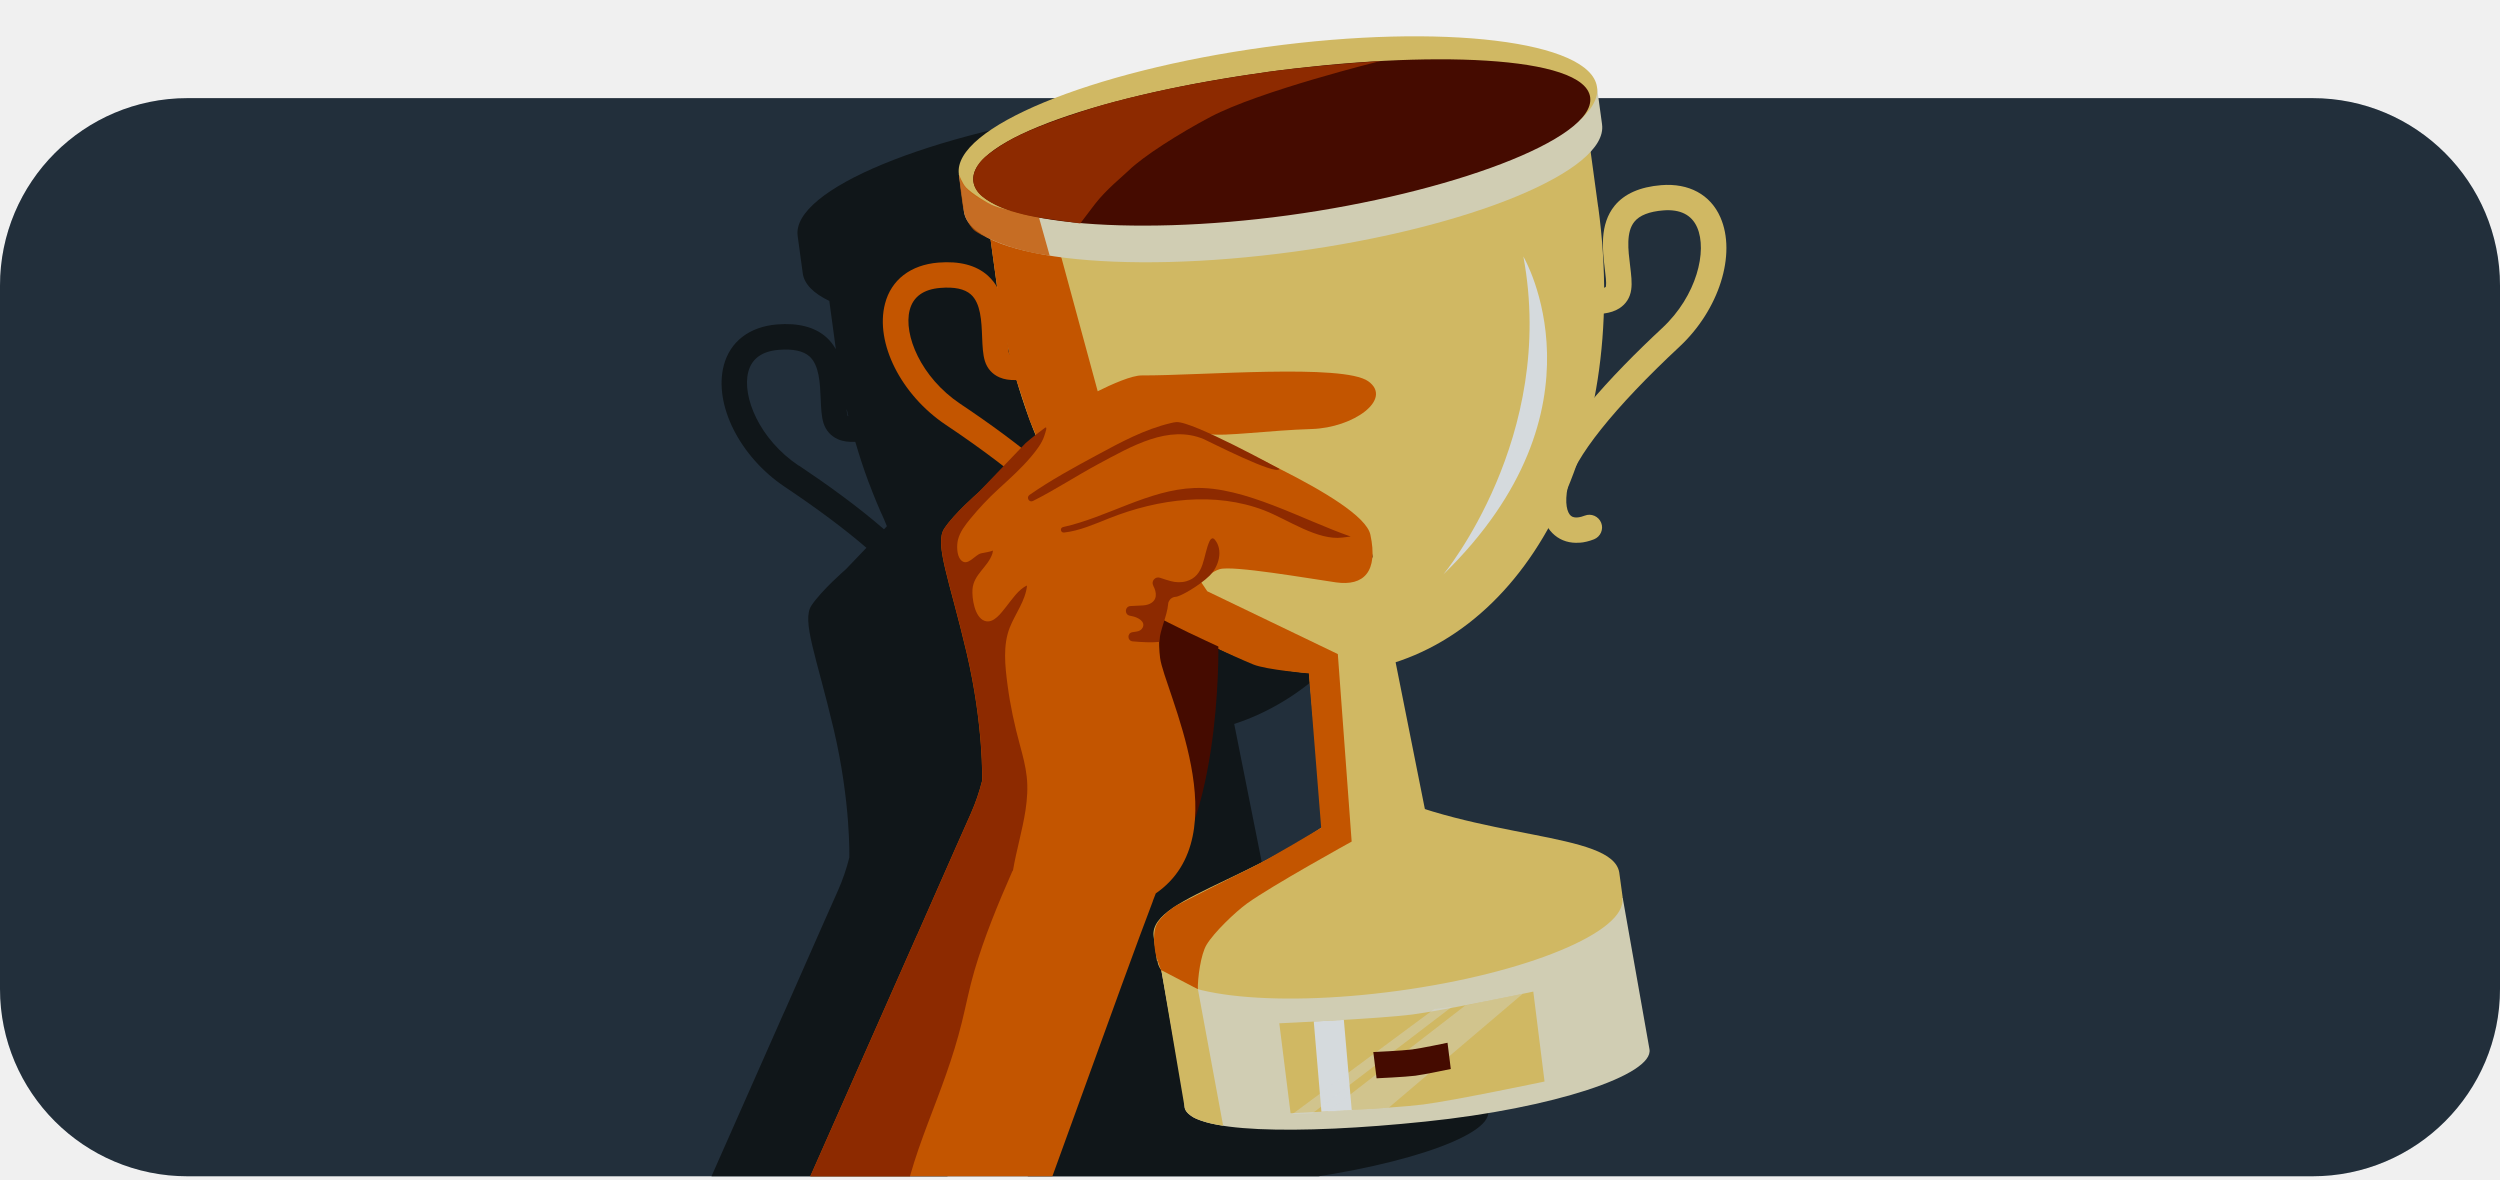
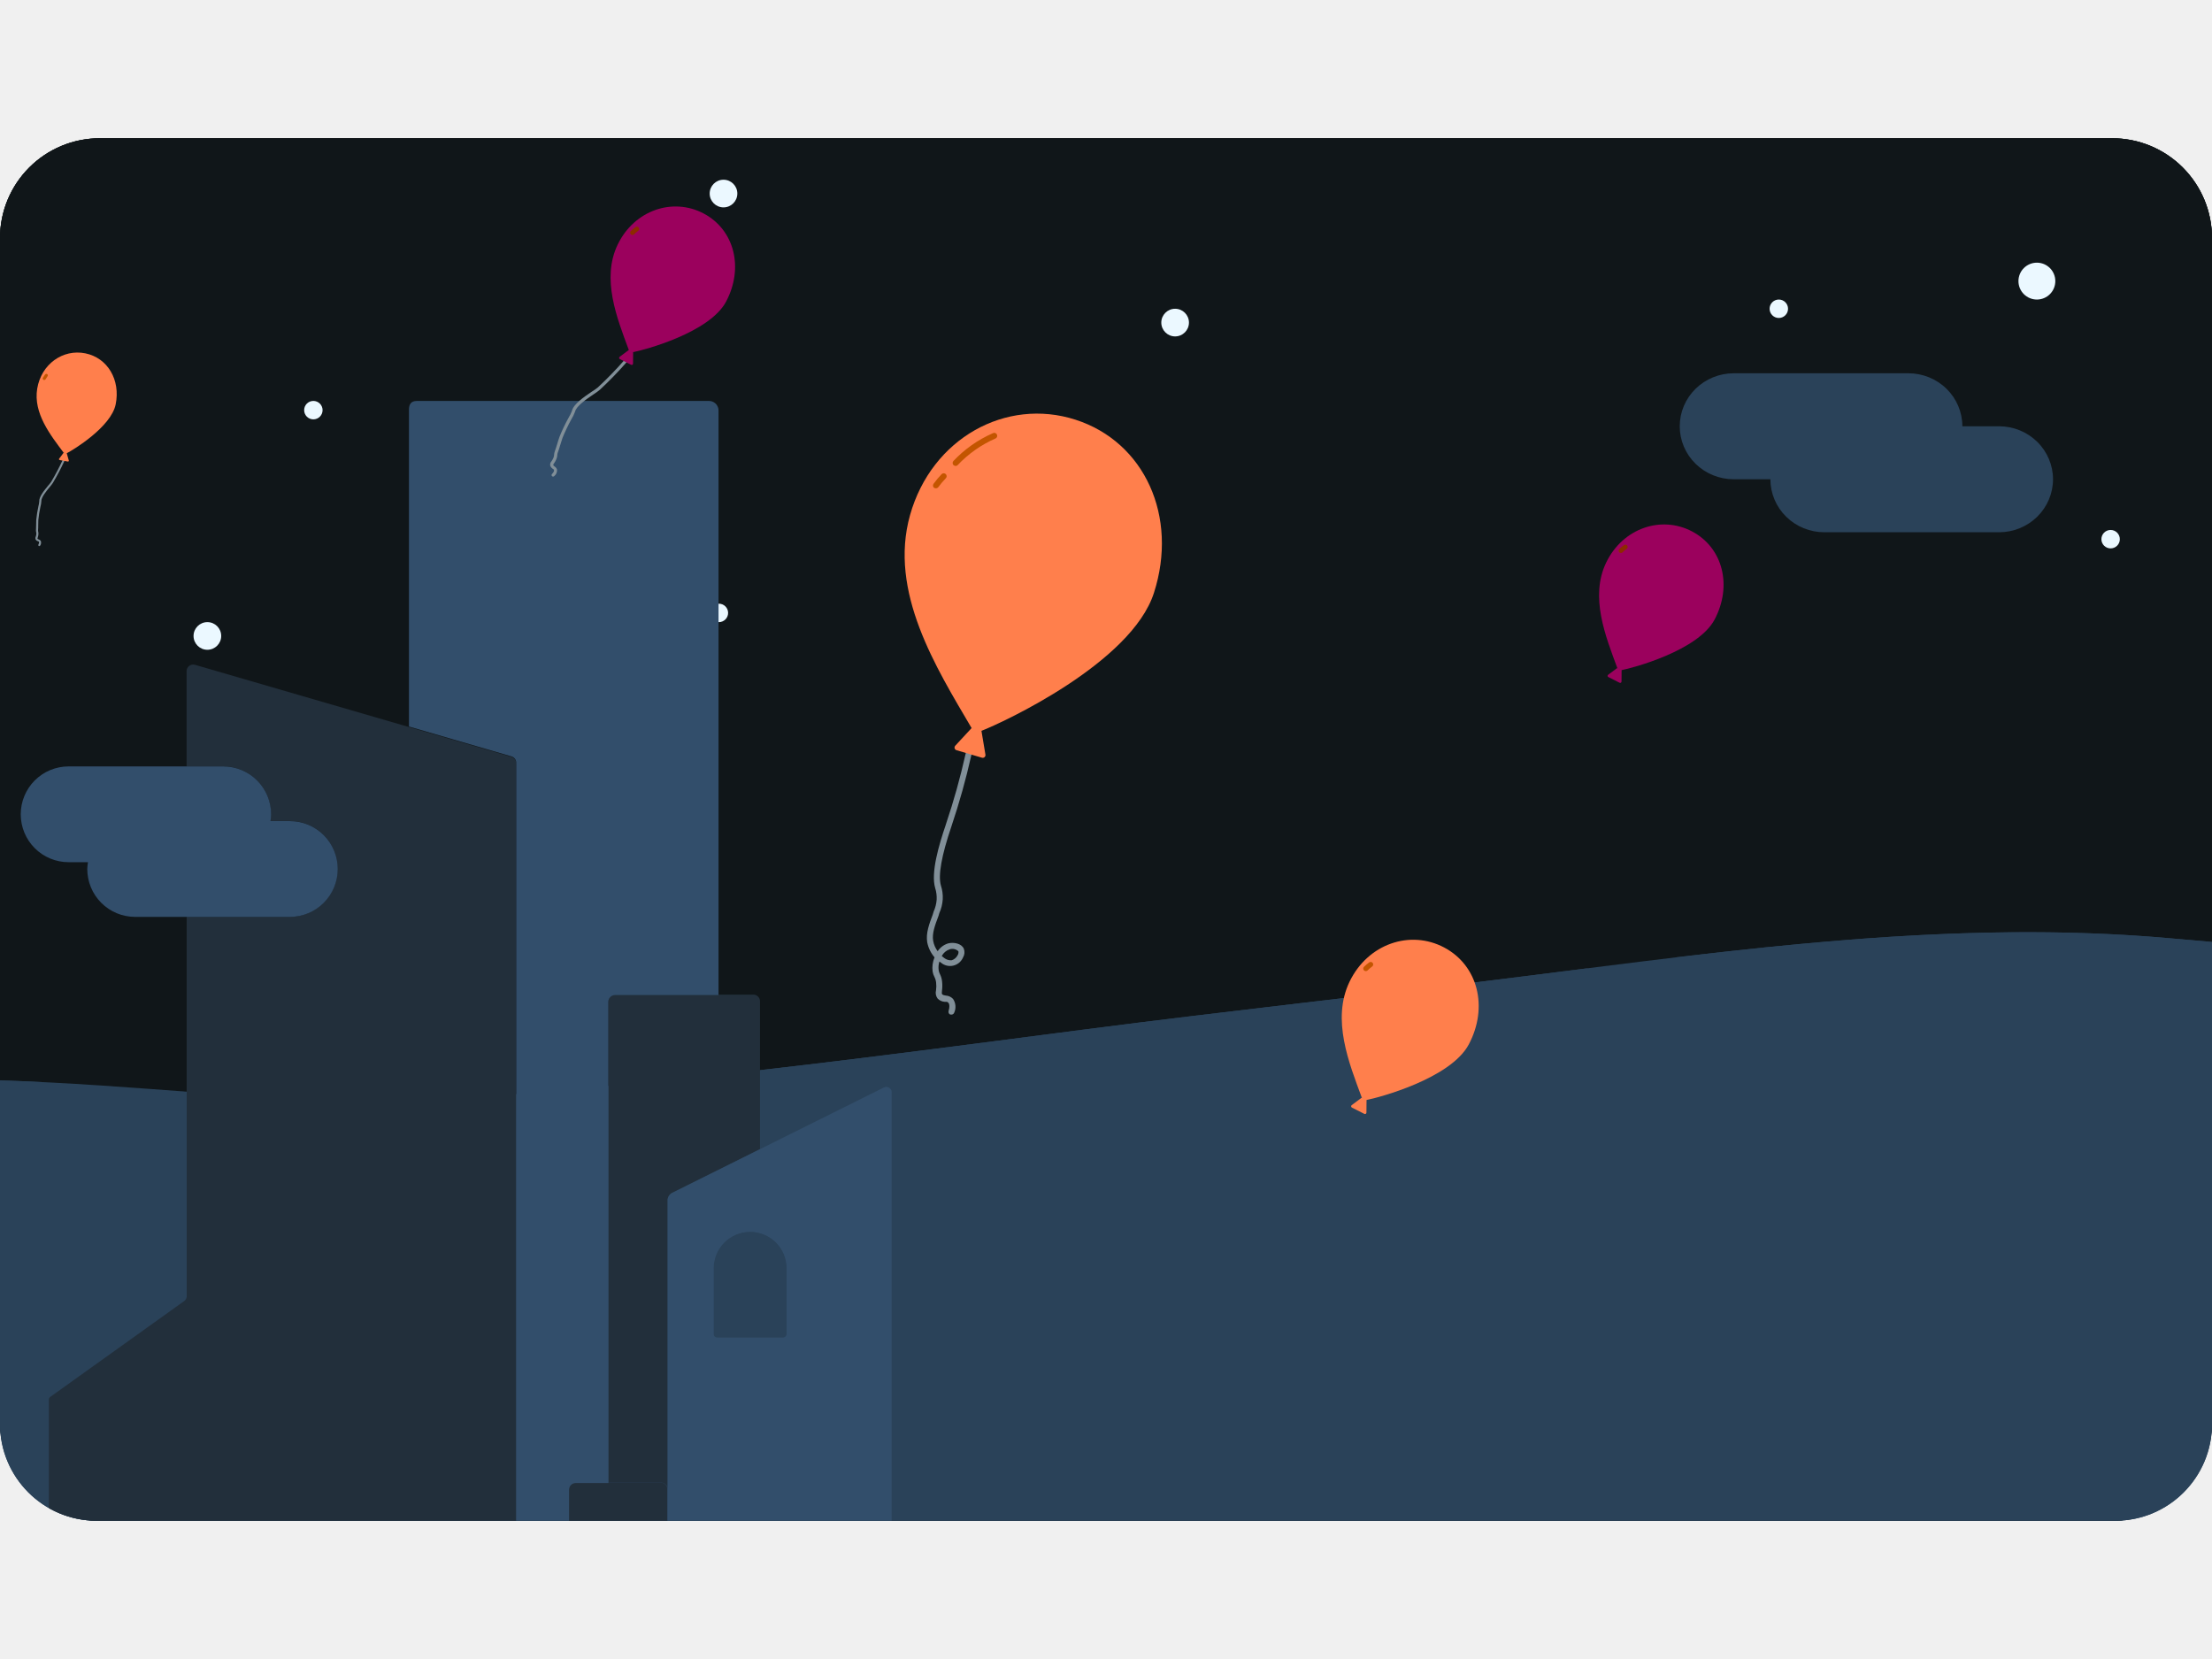
- <svg xmlns="http://www.w3.org/2000/svg" width="320" height="151" viewBox="0 0 320 151" fill="none">
-   <g clip-path="url(#clip0_4038_85556)">
-     <rect y="12.562" width="320" height="138" rx="24" fill="#D5DADD" />
-     <rect y="12.562" width="320" height="138" rx="24" fill="#222F3B" />
-     <path d="M199.56 35.717C198.29 32.827 195.53 31.337 191.99 31.617C189.28 31.837 187.28 32.717 186.03 34.247C184.08 36.637 184.48 39.917 184.77 42.317C184.88 43.187 184.98 44.087 184.92 44.557C184.92 44.597 184.91 44.617 184.91 44.617C184.86 44.667 184.78 44.707 184.67 44.747C184.64 41.387 184.41 37.927 183.92 34.387L182.96 27.337C184.06 26.147 184.58 24.967 184.43 23.837C184.43 23.807 184.43 23.777 184.42 23.747L183.78 19.067C182.97 13.157 164.04 10.847 141.48 13.927C118.93 17.007 101.3 24.287 102.1 30.207L102.74 34.887C102.74 34.887 102.74 34.947 102.75 34.977C102.94 36.367 104.14 37.557 106.15 38.517C106.54 41.347 106.87 43.807 106.99 44.697C106.67 44.147 106.28 43.617 105.77 43.167C104.29 41.857 102.17 41.307 99.46 41.527C95.92 41.817 93.44 43.727 92.64 46.787C91.34 51.787 94.69 58.457 100.44 62.307C104.61 65.097 108.14 67.737 110.9 70.117L108.29 72.847L108.19 72.937C108.19 72.937 105.18 75.547 103.87 77.497C102.57 79.457 104.52 84.017 106.72 93.377C108.92 102.747 108.71 109.777 108.71 109.777C108.35 111.207 107.87 112.607 107.27 113.967L105.28 118.447L100.39 129.527H100.38L79 177.847H96.33H111.29C115.37 167.047 123.18 145.177 127.98 132.127L130.98 149.637C130.98 149.637 131 149.747 131.06 149.897C131.08 149.937 131.1 149.977 131.12 150.017C131.15 150.067 131.17 150.107 131.21 150.167C131.24 150.217 131.29 150.267 131.33 150.317C131.35 150.347 131.37 150.367 131.39 150.397C131.39 150.397 131.41 150.417 131.42 150.427C131.7 150.707 132.11 150.967 132.64 151.187C132.85 151.307 133.22 151.417 133.63 151.527C134.2 151.697 134.86 151.837 135.59 151.957C135.65 151.967 135.69 151.977 135.69 151.977C141.19 152.877 150.91 152.607 161.79 151.477C178.21 149.777 191.06 145.487 190.48 142.217L187.05 122.797H186.99C186.99 122.797 186.99 122.797 186.99 122.787H187.05L186.61 119.577C185.85 115.177 173.78 115.297 161.73 111.477L157.98 92.667C166.07 90.027 172.84 83.937 177.53 75.487C177.76 75.837 178.02 76.157 178.34 76.417C179.22 77.157 180.32 77.477 181.53 77.377C182.12 77.327 182.74 77.177 183.38 76.937C184.22 76.607 184.63 75.667 184.3 74.827C183.97 73.987 183.03 73.577 182.19 73.907C181.73 74.087 180.89 74.327 180.42 73.927C179.96 73.537 179.62 72.407 179.99 70.387C180.37 69.477 180.72 68.547 181.05 67.597C183.06 63.837 187.7 58.457 194.32 52.287C199.38 47.567 201.62 40.447 199.54 35.717H199.56ZM146.9 94.067L147.41 99.787L148.47 113.857C148.47 113.857 142.51 117.447 139.78 118.847C139.75 118.857 139.73 118.877 139.7 118.887C139.66 118.907 139.62 118.927 139.58 118.947C139.45 119.017 139.31 119.077 139.18 119.147C138.38 119.527 136.43 120.467 134.45 121.417C140.36 111.737 139.78 92.967 139.78 92.967C140.6 93.217 142.25 93.477 143.77 93.677C144.81 93.857 145.85 93.997 146.9 94.067ZM108.4 52.467L108.49 52.907L108.56 53.167C108.56 53.167 108.57 53.227 108.58 53.267C108.56 53.267 108.53 53.257 108.52 53.247C108.52 53.247 108.51 53.227 108.49 53.187C108.43 52.977 108.38 52.667 108.35 52.307C108.36 52.367 108.38 52.427 108.39 52.477L108.4 52.467ZM102.24 59.607C97.2 56.237 94.96 50.757 95.78 47.607C96.22 45.897 97.55 44.947 99.71 44.777C101.5 44.637 102.81 44.917 103.6 45.607C104.87 46.737 104.96 49.037 105.05 51.067C105.1 52.247 105.14 53.267 105.4 54.127C105.7 55.097 106.35 55.827 107.27 56.227C107.93 56.517 108.7 56.597 109.47 56.557L109.54 56.757C110.02 58.407 110.55 60.017 111.13 61.577L111.16 61.667L111.24 61.857C111.84 63.457 112.48 65.007 113.17 66.497L113.21 66.597L113.52 67.357L113.15 67.747C109.78 64.817 105.8 61.957 102.25 59.587L102.24 59.607ZM192.12 49.907C189.27 52.567 186.13 55.677 183.43 58.807C184.08 55.387 184.48 51.787 184.61 48.057C185.34 47.967 186.03 47.757 186.61 47.387C187.46 46.837 187.98 46.017 188.12 45.007C188.24 44.117 188.12 43.107 187.98 41.927C187.73 39.907 187.46 37.617 188.53 36.307C189.2 35.487 190.44 35.007 192.23 34.857C194.39 34.687 195.85 35.417 196.56 37.027C197.87 39.997 196.54 45.767 192.1 49.907H192.12Z" fill="#101619" />
-   </g>
-   <path fill-rule="evenodd" clip-rule="evenodd" d="M207.702 114.892L148.092 121.072L151.572 140.482L151.632 141.742C152.222 145.012 166.022 145.272 182.442 143.562C198.862 141.862 211.712 137.572 211.132 134.302" fill="#D0CDB3" />
-   <path d="M178.98 126.823C195.407 124.582 208.248 119.273 207.66 114.967C207.073 110.66 193.279 108.986 176.852 111.228C160.425 113.469 147.584 118.777 148.172 123.084C148.759 127.39 162.553 129.065 178.98 126.823Z" fill="#D0B863" />
-   <path fill-rule="evenodd" clip-rule="evenodd" d="M207.262 111.661C206.352 106.411 189.292 107.601 175.422 100.821C163.942 112.171 147.122 114.501 147.652 119.791L148.092 123.001L207.702 114.871L207.262 111.661Z" fill="#D0B863" />
-   <path fill-rule="evenodd" clip-rule="evenodd" d="M165.942 68.192L169.542 108.232C169.882 110.562 174.592 112.182 176.912 111.842C179.242 111.502 183.402 109.342 183.072 107.012L175.212 67.582C175.042 66.432 171.432 65.632 170.272 65.792C169.122 65.962 165.772 67.032 165.942 68.182V68.192Z" fill="#D0B863" />
-   <path fill-rule="evenodd" clip-rule="evenodd" d="M204.562 26.471L203.032 15.241C202.522 11.521 199.102 8.921 195.382 9.431L131.932 18.081C130.142 18.321 128.532 19.271 127.442 20.701C126.352 22.131 125.872 23.941 126.122 25.731C126.822 30.891 127.682 37.141 127.682 37.141C132.002 68.331 152.322 88.821 173.512 85.941C194.732 83.051 208.842 57.751 204.572 26.471H204.562Z" fill="#D0B863" />
-   <path d="M153.322 126.642C153.292 125.192 153.692 122.182 154.432 120.942C155.382 119.352 158.112 116.742 159.612 115.652C162.762 113.372 173.012 107.722 173.012 107.722L171.242 83.722L154.532 75.682L142.692 58.132L135.852 32.942L126.542 28.892L128.052 39.772L129.132 44.992L130.102 48.652L131.792 53.772L133.842 58.712L140.732 75.662C140.732 75.662 154.822 82.752 160.422 85.052C162.112 85.742 167.532 86.192 167.532 86.192L169.112 105.952C169.112 105.952 162.292 110.062 159.902 111.202C158.182 112.022 150.5 115.94 150.5 115.94C150.5 115.94 148.561 117.178 148 118.44C147.366 119.867 148 122.44 148 122.44C148 122.44 148.747 124.781 149 124.94C149.51 125.26 151.582 126.122 151.582 126.122" fill="#C35500" />
-   <path fill-rule="evenodd" clip-rule="evenodd" d="M204.413 11.161L122.733 22.301L123.373 26.981C123.373 26.981 123.373 27.041 123.383 27.071C124.193 32.981 143.143 35.281 165.683 32.211C188.223 29.141 205.863 21.841 205.063 15.931C205.063 15.901 205.063 15.871 205.053 15.841L204.413 11.161Z" fill="#D0CDB3" />
-   <path d="M165.037 27.434C187.593 24.356 205.224 17.066 204.417 11.15C203.61 5.235 184.67 2.934 162.114 6.012C139.558 9.09 121.927 16.38 122.734 22.296C123.541 28.211 142.481 30.511 165.037 27.434Z" fill="#D0B863" />
-   <path fill-rule="evenodd" clip-rule="evenodd" d="M162.193 9.221C141.683 12.021 123.853 17.851 124.593 23.231C125.323 28.611 144.393 30.361 164.903 27.561C185.413 24.761 204.273 17.831 203.543 12.451C202.813 7.071 182.713 6.421 162.203 9.211L162.193 9.221Z" fill="#450B00" />
-   <path d="M137.742 77.112C137.152 77.162 136.512 77.112 135.842 76.972C134.962 76.782 134.402 75.922 134.592 75.042C134.782 74.162 135.642 73.602 136.522 73.792C137.002 73.892 137.872 73.992 138.272 73.532C138.672 73.062 138.842 71.842 138.082 69.812C136.792 66.372 130.592 60.752 121.082 54.392C115.332 50.552 111.972 43.882 113.282 38.872C114.072 35.812 116.562 33.902 120.102 33.612C122.812 33.392 124.932 33.942 126.412 35.252C128.722 37.302 128.852 40.602 128.952 43.022C128.992 43.902 129.022 44.802 129.162 45.252C129.172 45.292 129.182 45.312 129.192 45.312C129.572 45.622 131.652 45.262 133.442 44.392C134.252 44.002 135.222 44.342 135.612 45.142C136.002 45.952 135.662 46.922 134.862 47.312C134.132 47.662 130.382 49.372 127.932 48.302C127.012 47.902 126.362 47.172 126.062 46.202C125.802 45.342 125.762 44.322 125.712 43.142C125.632 41.112 125.542 38.812 124.262 37.682C123.472 36.982 122.162 36.702 120.372 36.852C118.212 37.022 116.882 37.982 116.442 39.682C115.622 42.822 117.862 48.302 122.902 51.682C130.132 56.512 139.162 63.382 141.142 68.662C142.242 71.602 142.102 74.082 140.752 75.652C140.002 76.522 138.972 77.012 137.752 77.112H137.742Z" fill="#C35500" />
-   <path d="M202.183 69.462C200.963 69.561 199.863 69.231 198.993 68.501C197.403 67.171 196.873 64.742 197.493 61.661C198.603 56.132 206.413 47.901 212.773 41.981C217.213 37.842 218.543 32.081 217.233 29.102C216.523 27.491 215.063 26.762 212.903 26.931C211.113 27.072 209.863 27.561 209.203 28.381C208.123 29.701 208.403 31.991 208.653 34.002C208.793 35.172 208.923 36.191 208.793 37.081C208.653 38.092 208.133 38.911 207.283 39.462C205.043 40.901 201.063 39.822 200.283 39.592C199.423 39.331 198.933 38.431 199.193 37.572C199.453 36.712 200.353 36.221 201.213 36.481C203.123 37.051 205.233 37.081 205.553 36.702C205.553 36.702 205.553 36.681 205.563 36.642C205.633 36.172 205.523 35.272 205.413 34.401C205.123 32.002 204.723 28.721 206.673 26.331C207.923 24.802 209.923 23.922 212.633 23.701C216.173 23.412 218.933 24.912 220.203 27.802C222.293 32.532 220.043 39.651 214.983 44.371C206.613 52.172 201.393 58.712 200.673 62.312C200.243 64.442 200.603 65.621 201.073 66.022C201.543 66.421 202.383 66.181 202.843 66.001C203.683 65.671 204.623 66.091 204.953 66.921C205.283 67.751 204.863 68.701 204.033 69.031C203.393 69.281 202.773 69.431 202.183 69.472V69.462Z" fill="#D0B863" />
-   <path d="M194.993 32.842C194.993 32.842 206.473 52.322 184.763 73.512C184.763 73.512 199.293 55.992 194.993 32.842Z" fill="#D5DADD" />
-   <path d="M197.712 138.432C197.712 138.432 186.162 140.862 182.192 141.372C177.982 141.912 165.192 142.492 165.192 142.492L163.752 130.982C163.752 130.982 176.522 130.402 180.732 129.862C184.702 129.352 196.262 126.922 196.262 126.922L197.702 138.432H197.712Z" fill="#D0B863" />
-   <path d="M173.022 142.082L169.142 142.302L168.162 130.762L172.012 130.542L173.022 142.082Z" fill="#D5DADD" />
-   <g opacity="0.35">
-     <path d="M169.982 142.302L174.072 142.022L177.772 141.772L194.912 127.202L187.572 128.692L169.982 142.302Z" fill="#D5DADD" />
-   </g>
-   <g opacity="0.35">
-     <path d="M167.972 142.512L185.812 128.892L183.592 129.152L165.432 142.602L167.972 142.512Z" fill="#D5DADD" />
-   </g>
-   <path d="M185.692 136.832C185.692 136.832 182.322 137.542 181.162 137.692C179.932 137.852 176.202 138.022 176.202 138.022L175.782 134.662C175.782 134.662 179.512 134.492 180.742 134.332C181.902 134.182 185.282 133.472 185.282 133.472L185.702 136.832H185.692Z" fill="#450B00" />
-   <path d="M151.632 141.742C151.632 141.742 151.652 142.012 151.882 142.302C152.072 142.552 152.462 142.822 152.602 142.922C153.052 143.262 154.172 143.572 154.722 143.732C155.172 143.862 156.562 144.092 156.562 144.092L153.332 126.622L148.652 124.182L151.632 141.732V141.742Z" fill="#D0B863" />
-   <path opacity="0.8" fill-rule="evenodd" clip-rule="evenodd" d="M122.742 22.302C122.742 22.302 123.112 26.272 123.492 27.542C123.672 28.122 124.292 29.192 124.812 29.572C125.662 30.172 127.752 31.112 129.542 31.662C131.982 32.422 134.362 32.722 134.362 32.722L132.992 27.852C132.992 27.852 128.652 26.852 127.322 26.372C126.382 26.032 124.352 24.732 123.662 24.002C123.192 23.512 122.732 22.302 122.732 22.302H122.742Z" fill="#C35500" />
-   <path fill-rule="evenodd" clip-rule="evenodd" d="M132.992 27.851C132.992 27.851 130.752 27.501 128.802 26.811C127.412 26.321 126.132 25.541 125.542 24.991C124.992 24.481 124.682 23.881 124.602 23.241C124.442 21.961 125.312 20.591 126.562 19.731C126.562 19.731 128.262 18.341 130.762 17.181C133.922 15.711 138.202 14.351 140.182 13.731C143.052 12.841 148.752 11.461 154.062 10.521C156.862 10.021 161.202 9.291 165.362 8.821C171.202 8.161 176.662 7.821 176.662 7.821C176.662 7.821 161.262 11.621 154.922 14.971C150.922 17.081 146.292 20.031 144.442 21.851C143.682 22.591 141.582 24.261 140.132 26.151C139.092 27.511 138.272 28.601 138.272 28.601" fill="#8D2A00" />
-   <g clip-path="url(#clip1_4038_85556)">
-     <path d="M169.74 67.435C169.68 67.435 169.63 67.475 169.64 67.535C169.7 67.825 169.66 68.545 169.7 68.675C169.87 69.175 170.25 69.575 170.69 69.855C171.22 70.195 171.85 70.365 172.47 70.505C173.55 70.745 174.63 71.015 175.68 71.375C175.68 71.375 175.97 68.355 169.74 67.435Z" fill="#450B00" />
-     <path d="M142.78 76.234C142.78 76.234 149.77 79.834 152.09 80.944C153.08 81.424 155.95 82.754 155.95 82.754C155.95 82.754 156.39 107.844 146.74 114.704C137.71 121.124 142.78 76.244 142.78 76.244V76.234Z" fill="#450B00" />
-     <path d="M136.36 52.305C136.36 52.305 143.62 48.045 146.14 48.055C153.65 48.085 171.96 46.525 175.14 48.805C178.32 51.085 173.27 54.755 167.89 54.915C162.51 55.075 156.73 55.895 154.77 55.565C152.82 55.235 174.4 63.705 175.41 68.445C176.43 73.185 174.56 75.045 171.01 74.545C167.45 74.035 157.8 72.345 156.11 72.855C154.42 73.365 151.54 76.415 150.35 76.415C149.16 76.415 147.98 80.135 148.49 84.205C149 88.265 158.74 106.905 147.94 114.355C147.82 114.675 147.69 114.995 147.56 115.335V115.365C143.66 125.555 133.24 154.915 128.3 168.015H96L117.38 119.695H117.39L122.28 108.605L124.27 104.125C124.87 102.765 125.35 101.365 125.71 99.935C125.71 99.935 125.92 92.895 123.72 83.535C121.52 74.165 119.57 69.605 120.87 67.655C122.17 65.695 125.19 63.095 125.19 63.095" fill="#C35500" />
-     <path d="M125.2 63.065C125.2 63.065 122.19 65.675 120.88 67.625C119.58 69.585 121.53 74.145 123.73 83.515C125.93 92.885 125.72 99.925 125.72 99.925C125.36 101.355 124.88 102.755 124.28 104.115L122.29 108.595L117.4 119.675H117.39L96.01 167.995H113.35C113.61 166.615 113.66 165.215 113.81 163.825C114.31 159.255 115.28 154.755 116.54 150.335C117.79 145.955 119.62 141.755 121.12 137.455C121.88 135.295 122.56 133.105 123.11 130.885C123.66 128.665 124.08 126.435 124.73 124.235C126.01 119.895 127.74 115.705 129.56 111.565C129.58 111.505 129.62 111.465 129.66 111.425C130.1 108.825 130.87 106.295 131.27 103.685C131.48 102.275 131.58 100.825 131.42 99.405C131.27 98.045 130.92 96.725 130.56 95.405C129.86 92.845 129.3 90.265 128.96 87.635C128.65 85.265 128.35 82.595 129.25 80.325C129.96 78.535 131.27 76.885 131.46 74.945C130.36 75.425 129.47 76.815 128.8 77.645C128.19 78.395 127.18 79.895 126.02 79.465C124.73 78.995 124.39 76.525 124.48 75.405C124.64 73.485 126.47 72.575 127.03 70.845C127.06 70.745 127.08 70.615 127.1 70.475C126.62 70.655 126.14 70.705 125.59 70.825C124.77 70.995 123.82 72.655 122.95 71.635C122.45 71.045 122.45 69.775 122.62 69.095C122.87 68.075 123.55 67.195 124.21 66.395C125.32 65.045 126.5 63.785 127.79 62.605C129.26 61.255 130.76 59.925 132.04 58.385C132.64 57.665 133.37 56.745 133.68 55.765C133.83 55.295 134.13 54.485 133.73 54.775C133.14 55.215 132.1 55.995 131.27 56.725" fill="#8D2A00" />
-     <path d="M152.88 62.465C147.02 62.685 141.76 66.205 136.07 67.465C135.63 67.565 135.75 68.215 136.2 68.165C138.15 67.955 140.13 67.075 141.99 66.335C148.3 63.835 155.51 62.895 161.84 65.335C164.83 66.495 168.66 69.225 171.85 68.805L172.89 68.675C166.87 66.605 159.24 62.225 152.89 62.465H152.88Z" fill="#8D2A00" />
-     <path d="M150.59 54.024C150.35 54.044 150.11 54.094 149.87 54.154C146.52 54.944 143.45 56.604 140.42 58.244C137.47 59.834 134.51 61.444 131.77 63.354C131.32 63.674 131.73 64.374 132.22 64.124C135.05 62.704 137.81 60.884 140.61 59.384C144.88 57.094 149.6 54.334 154.07 56.204C154.7 56.474 163.47 60.974 163.76 60.014C163.76 60.014 152.58 53.864 150.59 54.034V54.024Z" fill="#8D2A00" />
-     <path d="M155.48 69.065C155.43 69.005 155.36 68.935 155.28 68.915C155.08 68.865 154.92 69.075 154.83 69.255C153.96 71.125 154.25 73.725 151.83 74.405C151.19 74.585 150.5 74.555 149.86 74.385C149.4 74.255 148.94 74.115 148.48 73.955C147.87 73.745 147.31 74.395 147.62 74.965V74.985C148.06 75.795 148.24 76.935 146.95 77.375C146.73 77.445 146.51 77.485 146.28 77.495C145.75 77.525 145.22 77.555 144.7 77.575C143.98 77.615 143.89 78.635 144.59 78.805C144.69 78.825 144.79 78.845 144.88 78.865C145.65 79.005 146.64 79.565 146.27 80.315C146.13 80.615 145.82 80.795 145.5 80.835C145.35 80.855 145.15 80.885 144.93 80.925C144.25 81.045 144.29 82.035 144.98 82.095C146.14 82.195 147.3 82.265 148.38 82.165C148.46 80.655 149.39 78.865 149.52 77.335C149.54 77.075 149.59 77.005 149.73 76.785C149.87 76.575 150.21 76.395 150.46 76.395C151.07 76.395 153.57 74.915 154.81 73.705C156.04 72.505 156.6 70.375 155.48 69.055V69.065Z" fill="#8D2A00" />
+ <svg xmlns="http://www.w3.org/2000/svg" width="320" height="240" viewBox="0 0 320 240" fill="none">
+   <g clip-path="url(#clip0_4525_86005)">
+     <path d="M305.547 20H14.453C12.556 19.998 10.677 20.37 8.923 21.095C7.17 21.82 5.576 22.884 4.234 24.225C2.892 25.566 1.827 27.158 1.1 28.911C0.374 30.664 -8.08861e-07 32.543 0 34.44V205.547C0 209.38 1.523 213.056 4.233 215.767C6.944 218.477 10.62 220 14.453 220H305.547C309.38 220 313.056 218.477 315.767 215.767C318.477 213.056 320 209.38 320 205.547V34.44C320 32.543 319.626 30.664 318.9 28.911C318.173 27.158 317.108 25.566 315.766 24.225C314.424 22.884 312.83 21.82 311.077 21.095C309.323 20.37 307.444 19.998 305.547 20Z" fill="#101619" />
+     <path d="M305.547 20H14.453C12.556 19.998 10.677 20.37 8.923 21.095C7.17 21.82 5.576 22.884 4.234 24.225C2.892 25.566 1.827 27.158 1.1 28.911C0.374 30.664 -8.08861e-07 32.543 0 34.44V205.547C0 209.38 1.523 213.056 4.233 215.767C6.944 218.477 10.62 220 14.453 220H305.547C309.38 220 313.056 218.477 315.767 215.767C318.477 213.056 320 209.38 320 205.547V34.44C320 32.543 319.626 30.664 318.9 28.911C318.173 27.158 317.108 25.566 315.766 24.225C314.424 22.884 312.83 21.82 311.077 21.095C309.323 20.37 307.444 19.998 305.547 20Z" fill="#101619" />
+     <path d="M305.547 20H14.453C12.556 19.998 10.677 20.37 8.923 21.095C7.17 21.82 5.576 22.884 4.234 24.225C2.892 25.566 1.827 27.158 1.1 28.911C0.374 30.664 -8.08861e-07 32.543 0 34.44V205.547C0 209.38 1.523 213.056 4.233 215.767C6.944 218.477 10.62 220 14.453 220H305.547C309.38 220 313.056 218.477 315.767 215.767C318.477 213.056 320 209.38 320 205.547V34.44C320 32.543 319.626 30.664 318.9 28.911C318.173 27.158 317.108 25.566 315.766 24.225C314.424 22.884 312.83 21.82 311.077 21.095C309.323 20.37 307.444 19.998 305.547 20Z" fill="#101619" />
+     <path d="M314.227 135.764C282.794 132.922 251.467 137.336 220.327 141.258C199.179 143.922 177.987 146.199 156.846 148.939C135.487 151.707 114.128 154.541 92.691 156.675C82.014 157.736 71.324 158.655 60.611 159.283C50.159 159.895 39.52 158.867 29.098 158.087C19.416 157.361 9.71 156.595 0.009 156.293V220.392H320V136.269C318.081 136.101 316.16 135.94 314.23 135.764H314.227Z" fill="#2A4259" />
+     <path d="M61.483 160.759C62.193 160.893 39.772 166.827 35.608 167.71C40.847 169.265 101.548 174.513 126.383 172.113C139.314 170.862 151.748 168.27 164.352 165.241C174.527 162.794 184.963 160.954 194.722 157.086C186.465 157.209 169.193 158.817 169.785 158.537C184.135 151.712 200.286 149.841 215.267 144.789C220.105 143.159 224.932 141.475 229.834 140.054C226.665 140.454 223.496 140.858 220.327 141.258C199.179 143.922 177.987 146.199 156.846 148.939C135.487 151.707 114.128 154.541 92.691 156.675C82.014 157.736 71.324 158.655 60.611 159.283C56.773 159.508 52.908 159.508 49.04 159.385C53.21 159.615 57.365 159.98 61.485 160.759H61.483Z" fill="#2A4259" />
+     <path d="M314.227 135.764C290.083 133.583 266.004 135.681 242.026 138.548C242.816 138.556 243.6 138.542 244.392 138.559C252.915 138.748 262.618 138.625 270.713 141.664C272.511 142.339 275.549 143.631 275.379 146.042C275.105 149.948 269.559 152.667 266.585 153.962C259.184 157.187 250.944 159.143 243.079 160.858C233.378 162.97 223.447 164.627 213.565 165.642C195.407 167.507 176.819 167.186 159.017 171.578C172.268 172.724 199.73 174.11 198.863 174.143C190.001 174.497 181.303 176.151 172.619 177.854C189.247 179.459 205.936 180.227 222.493 182.556C231.725 183.853 240.853 185.485 250.006 187.244C254.348 188.075 258.751 188.536 263.068 189.49C267.037 190.368 272.158 191.345 274.992 194.551C276.464 196.219 276.237 198.469 274.406 199.725C271.546 201.692 267.651 202.136 264.296 202.523C259.976 203.019 255.623 203.203 251.278 203.244C234.483 203.404 217.745 203.897 201.013 201.958C180.708 199.607 160.281 197.347 140.539 191.88C130.27 189.038 120.098 185.779 109.717 183.36C99.465 180.973 89.097 179.113 78.673 177.681C67.889 176.2 56.968 174.776 46.091 174.208C35.595 173.66 13.709 172.76 14.411 172.532C20.691 170.483 27.124 169.065 33.635 168.045C29.257 167.949 24.849 168.533 20.463 168.585C19.742 168.593 31.327 164.942 36.902 164.07C26.941 161.777 11.434 168.366 5.85 157.473C5.661 157.102 5.817 156.721 6.173 156.551C4.117 156.45 2.059 156.356 7.92491e-05 156.29V220.389H319.992V136.268C318.073 136.101 316.151 135.939 314.222 135.764L314.227 135.764Z" fill="#2A4259" />
+     <path d="M297.333 40.667C297.333 42.139 296.139 43.333 294.667 43.333C293.194 43.333 292 42.139 292 40.667C292 39.194 293.194 38 294.667 38C296.139 38 297.333 39.194 297.333 40.667Z" fill="#EBF8FF" />
+     <path d="M172 46.667C172 47.771 171.105 48.667 170 48.667C168.895 48.667 168 47.771 168 46.667C168 45.562 168.895 44.667 170 44.667C171.105 44.667 172 45.562 172 46.667Z" fill="#EBF8FF" />
+     <path d="M105.333 88.667C105.333 89.403 104.736 90 104 90C103.264 90 102.667 89.403 102.667 88.667C102.667 87.93 103.264 87.333 104 87.333C104.736 87.333 105.333 87.93 105.333 88.667Z" fill="#EBF8FF" />
+     <path d="M258.667 44.667C258.667 45.403 258.07 46 257.333 46C256.597 46 256 45.403 256 44.667C256 43.93 256.597 43.333 257.333 43.333C258.07 43.333 258.667 43.93 258.667 44.667Z" fill="#EBF8FF" />
+     <path d="M306.667 78C306.667 78.736 306.07 79.333 305.333 79.333C304.597 79.333 304 78.736 304 78C304 77.264 304.597 76.667 305.333 76.667C306.07 76.667 306.667 77.264 306.667 78Z" fill="#EBF8FF" />
+     <path d="M46.667 59.333C46.667 60.07 46.07 60.667 45.333 60.667C44.597 60.667 44 60.07 44 59.333C44 58.597 44.597 58 45.333 58C46.07 58 46.667 58.597 46.667 59.333Z" fill="#EBF8FF" />
+     <path d="M106.667 28C106.667 29.105 105.771 30 104.667 30C103.562 30 102.667 29.105 102.667 28C102.667 26.895 103.562 26 104.667 26C105.771 26 106.667 26.895 106.667 28Z" fill="#EBF8FF" />
+     <path d="M32 92C32 93.105 31.105 94 30 94C28.895 94 28 93.105 28 92C28 90.895 28.895 90 30 90C31.105 90 32 90.895 32 92Z" fill="#EBF8FF" />
+     <path d="M88.012 144.845V214.478H95.643C95.895 214.481 96.135 214.584 96.312 214.764C96.49 214.943 96.589 215.186 96.589 215.438V173.5C96.615 173.322 96.679 173.152 96.775 173C96.871 172.849 96.997 172.718 97.146 172.618L109.946 166.249V144.845C109.946 144.591 109.844 144.347 109.665 144.167C109.485 143.987 109.241 143.886 108.987 143.886H88.971C88.845 143.886 88.72 143.91 88.604 143.959C88.488 144.007 88.382 144.078 88.293 144.167C88.204 144.256 88.133 144.362 88.085 144.478C88.037 144.595 88.012 144.719 88.012 144.845Z" fill="#222F3B" />
+     <path d="M74.668 223.637V110.406C74.668 110.199 74.602 109.998 74.478 109.832C74.354 109.666 74.18 109.544 73.982 109.486L28.211 96.177C28.07 96.134 27.92 96.125 27.775 96.151C27.63 96.176 27.492 96.236 27.374 96.324C27.256 96.412 27.16 96.527 27.093 96.659C27.027 96.791 26.993 96.937 26.993 97.085C26.993 99.549 26.993 104.751 26.993 104.945V110.861H32.305C34.137 110.864 35.894 111.595 37.188 112.894C38.483 114.193 39.21 115.953 39.21 117.787C39.199 118.118 39.169 118.447 39.119 118.773H41.931C43.765 118.773 45.525 119.503 46.822 120.802C48.12 122.101 48.849 123.863 48.849 125.7C48.849 127.537 48.12 129.299 46.822 130.598C45.525 131.897 43.765 132.627 41.931 132.627H27.006V187.433C27.017 187.502 27.017 187.572 27.006 187.64C26.963 187.867 26.838 188.07 26.656 188.211L7.223 202.117C7.177 202.153 7.14 202.198 7.113 202.249C7.086 202.301 7.071 202.357 7.068 202.415V223.663C7.072 223.727 7.093 223.789 7.13 223.841C7.166 223.894 7.217 223.935 7.275 223.961C7.331 223.974 7.388 223.974 7.444 223.961H74.357C74.437 223.948 74.51 223.909 74.567 223.851C74.623 223.792 74.658 223.717 74.668 223.637Z" fill="#222F3B" />
+     <path d="M95.63 214.478H83.245C82.991 214.478 82.747 214.579 82.567 214.759C82.387 214.939 82.286 215.184 82.286 215.438V224.025H96.537V215.438C96.537 215.192 96.443 214.956 96.275 214.777C96.106 214.599 95.875 214.492 95.63 214.478Z" fill="#222F3B" />
+     <path d="M127.888 157.312L97.133 172.619C96.984 172.72 96.857 172.85 96.761 173.002C96.666 173.153 96.602 173.323 96.576 173.501V224.091H82.325V215.504C82.325 215.249 82.426 215.005 82.606 214.825C82.785 214.645 83.029 214.544 83.284 214.544H88.012V144.911C88.012 144.657 88.113 144.413 88.293 144.233C88.473 144.053 88.717 143.952 88.971 143.952H103.947V59.298C103.924 58.939 103.762 58.603 103.496 58.361C103.23 58.119 102.881 57.99 102.522 58.001H60.327C59.42 58.001 59.161 58.52 59.161 59.298V105.101L73.995 109.421C74.193 109.479 74.367 109.601 74.491 109.767C74.615 109.933 74.681 110.135 74.681 110.342V223.572C74.678 223.67 74.637 223.762 74.567 223.83C74.497 223.898 74.403 223.935 74.306 223.935H128.99V158.143C129.013 158.002 128.997 157.858 128.944 157.726C128.892 157.594 128.804 157.479 128.69 157.393C128.577 157.308 128.442 157.255 128.301 157.241C128.159 157.226 128.017 157.251 127.888 157.312ZM113.728 193.024C113.728 193.086 113.716 193.148 113.692 193.205C113.667 193.263 113.632 193.315 113.587 193.359C113.543 193.402 113.49 193.436 113.431 193.459C113.373 193.482 113.311 193.492 113.249 193.491H103.727C103.602 193.491 103.482 193.442 103.392 193.355C103.303 193.267 103.251 193.149 103.248 193.024V183.477C103.248 182.085 103.8 180.75 104.782 179.766C105.765 178.782 107.098 178.229 108.488 178.229C109.878 178.229 111.211 178.782 112.193 179.766C113.176 180.75 113.728 182.085 113.728 183.477V193.024Z" fill="#324E6B" />
+     <path d="M108.495 178.222C107.125 178.238 105.817 178.79 104.849 179.76C103.881 180.729 103.329 182.039 103.313 183.41V192.958C103.316 193.083 103.368 193.201 103.457 193.289C103.547 193.376 103.667 193.425 103.792 193.424H113.314C113.376 193.426 113.438 193.416 113.496 193.393C113.555 193.37 113.607 193.336 113.652 193.292C113.697 193.249 113.732 193.197 113.757 193.139C113.781 193.082 113.793 193.02 113.793 192.958V183.41C113.776 182.019 113.209 180.692 112.215 179.719C111.222 178.746 109.884 178.208 108.495 178.222Z" fill="#2A4259" />
+     <path d="M48.862 125.714C48.862 123.877 48.133 122.115 46.835 120.816C45.538 119.517 43.778 118.787 41.943 118.787H39.132C39.182 118.461 39.212 118.132 39.223 117.801C39.223 115.967 38.496 114.207 37.201 112.908C35.907 111.609 34.15 110.878 32.318 110.875H9.918C8.083 110.875 6.324 111.604 5.026 112.903C3.729 114.202 3 115.964 3 117.801C3 119.639 3.729 121.4 5.026 122.699C6.324 123.999 8.083 124.728 9.918 124.728H12.729C12.669 125.054 12.634 125.383 12.626 125.714C12.626 127.551 13.355 129.313 14.652 130.612C15.949 131.911 17.709 132.641 19.544 132.641H41.943C43.778 132.641 45.538 131.911 46.835 130.612C48.133 129.313 48.862 127.551 48.862 125.714Z" fill="#324E6B" />
+     <path d="M16.733 58.504C16.069 61.768 10.59 65.091 9.657 65.569C9.581 65.588 9.502 65.591 9.425 65.578C9.348 65.565 9.274 65.536 9.209 65.493C7.32 62.96 4.791 59.785 5.383 56.221C5.975 52.657 9.115 50.459 12.346 51.116C15.578 51.773 17.453 54.965 16.733 58.504Z" fill="#FF7F4C" />
+     <path d="M6.399 54.976C6.361 54.977 6.324 54.967 6.291 54.948C6.241 54.919 6.205 54.872 6.189 54.817C6.174 54.761 6.182 54.702 6.21 54.652C6.306 54.482 6.415 54.319 6.534 54.164C6.552 54.142 6.575 54.124 6.6 54.11C6.625 54.096 6.653 54.087 6.681 54.084C6.71 54.081 6.738 54.084 6.766 54.092C6.793 54.1 6.819 54.114 6.841 54.132C6.863 54.15 6.882 54.172 6.895 54.198C6.909 54.223 6.917 54.251 6.92 54.279C6.923 54.307 6.92 54.336 6.912 54.364C6.904 54.391 6.89 54.417 6.872 54.439C6.768 54.577 6.673 54.723 6.589 54.874C6.569 54.906 6.541 54.932 6.508 54.95C6.474 54.968 6.437 54.977 6.399 54.976Z" fill="#C35500" />
+     <path d="M5.686 79C5.662 79 5.638 78.994 5.616 78.983C5.599 78.974 5.584 78.961 5.572 78.946C5.56 78.931 5.551 78.914 5.546 78.896C5.54 78.877 5.538 78.858 5.54 78.839C5.542 78.82 5.548 78.801 5.557 78.785C5.651 78.608 5.679 78.469 5.638 78.388C5.597 78.308 5.562 78.321 5.475 78.288C5.343 78.254 5.23 78.169 5.161 78.051C5.132 77.986 5.118 77.915 5.12 77.844C5.122 77.773 5.14 77.703 5.172 77.64C5.214 77.523 5.242 77.402 5.255 77.279C5.266 77.179 5.259 77.078 5.233 76.981C5.208 76.885 5.198 76.786 5.205 76.687C5.222 76.441 5.224 76.21 5.227 75.966C5.229 75.723 5.227 75.51 5.242 75.227C5.305 74.561 5.409 73.899 5.555 73.246C5.617 73.019 5.657 72.785 5.677 72.55C5.627 71.88 6.399 70.944 6.963 70.259C7.119 70.086 7.264 69.905 7.398 69.715C8.013 68.679 8.573 67.612 9.078 66.518C9.095 66.483 9.124 66.456 9.161 66.443C9.197 66.43 9.237 66.432 9.272 66.448C9.289 66.456 9.304 66.468 9.317 66.482C9.33 66.496 9.34 66.512 9.346 66.53C9.353 66.547 9.356 66.566 9.355 66.585C9.354 66.604 9.349 66.623 9.341 66.64C8.833 67.743 8.268 68.82 7.648 69.865C7.511 70.067 7.361 70.261 7.2 70.446C6.698 71.055 5.938 71.969 5.98 72.531C5.963 72.799 5.919 73.064 5.847 73.323C5.708 73.955 5.607 74.595 5.544 75.24C5.531 75.516 5.529 75.747 5.529 75.969C5.529 76.191 5.529 76.452 5.507 76.709C5.501 76.782 5.509 76.856 5.529 76.926C5.561 77.053 5.569 77.185 5.555 77.316C5.542 77.464 5.509 77.61 5.459 77.751C5.42 77.868 5.412 77.901 5.431 77.938C5.451 77.975 5.503 78.003 5.588 78.034C5.712 78.067 5.821 78.143 5.895 78.249C5.938 78.359 5.953 78.478 5.939 78.595C5.925 78.712 5.882 78.823 5.814 78.919C5.802 78.943 5.784 78.963 5.761 78.978C5.739 78.992 5.713 79 5.686 79Z" fill="#818F98" />
+     <path d="M9.209 65.487L8.556 66.357C8.543 66.374 8.535 66.394 8.533 66.415C8.53 66.436 8.533 66.458 8.541 66.478C8.549 66.497 8.562 66.514 8.579 66.528C8.596 66.541 8.615 66.55 8.636 66.553L9.816 66.77C9.836 66.774 9.858 66.771 9.877 66.764C9.897 66.757 9.914 66.745 9.928 66.729C9.942 66.713 9.951 66.694 9.956 66.674C9.96 66.653 9.959 66.632 9.953 66.612L9.65 65.552" fill="#FF7F4C" />
+     <path d="M289.191 61.667H263.923C262.898 61.667 261.882 61.865 260.935 62.25C259.988 62.636 259.127 63.2 258.402 63.912C257.676 64.624 257.101 65.469 256.709 66.399C256.316 67.33 256.114 68.326 256.114 69.333C256.114 70.34 256.316 71.337 256.709 72.267C257.101 73.197 257.676 74.043 258.402 74.754C259.127 75.466 259.988 76.031 260.935 76.416C261.882 76.802 262.898 77 263.923 77H289.191C291.262 77 293.248 76.192 294.713 74.754C296.177 73.317 297 71.367 297 69.333C297 67.3 296.177 65.35 294.713 63.912C293.248 62.474 291.262 61.667 289.191 61.667Z" fill="#2A4259" />
+     <path d="M276.077 54H250.809C249.784 54 248.768 54.198 247.821 54.584C246.873 54.969 246.012 55.534 245.287 56.245C244.562 56.957 243.987 57.803 243.594 58.733C243.202 59.663 243 60.66 243 61.667C243 62.673 243.202 63.67 243.594 64.601C243.987 65.531 244.562 66.376 245.287 67.088C246.012 67.8 246.873 68.365 247.821 68.75C248.768 69.135 249.784 69.333 250.809 69.333H276.077C278.148 69.333 280.134 68.526 281.598 67.088C283.063 65.65 283.886 63.7 283.886 61.667C283.886 59.633 283.063 57.683 281.598 56.245C280.134 54.808 278.148 54 276.077 54Z" fill="#2A4259" />
+     <path d="M137.512 146.787C137.404 146.756 137.314 146.683 137.26 146.584C137.206 146.486 137.194 146.37 137.226 146.263C137.391 145.7 137.379 145.285 137.21 145.086C137.042 144.887 136.95 144.931 136.674 144.928C136.277 144.907 135.902 144.733 135.631 144.442C135.508 144.273 135.425 144.079 135.387 143.873C135.35 143.668 135.358 143.457 135.412 143.255C135.462 142.896 135.467 142.532 135.426 142.172C135.399 141.88 135.317 141.595 135.183 141.333C135.052 141.087 134.962 140.82 134.918 140.544C134.827 139.849 134.923 139.141 135.195 138.495C134.657 137.87 134.292 137.116 134.135 136.306C133.921 135.007 134.424 133.663 134.945 132.281C134.987 132.138 135.028 132 135.066 131.87C135.312 131.324 135.46 130.74 135.504 130.144C135.532 129.577 135.459 129.009 135.288 128.467C134.629 126.241 135.844 122.193 136.813 119.338L136.844 119.234C137.969 115.894 138.918 112.498 139.687 109.058C139.694 108.998 139.713 108.94 139.744 108.888C139.774 108.836 139.816 108.792 139.865 108.757C139.914 108.722 139.97 108.698 140.029 108.686C140.088 108.674 140.149 108.675 140.208 108.688C140.267 108.701 140.322 108.727 140.371 108.763C140.419 108.799 140.459 108.845 140.488 108.898C140.518 108.951 140.536 109.009 140.541 109.069C140.546 109.129 140.539 109.19 140.519 109.247C139.743 112.714 138.785 116.139 137.651 119.507L137.644 119.534C136.203 123.77 135.694 126.654 136.118 128.108C136.329 128.751 136.419 129.428 136.382 130.104C136.338 130.791 136.171 131.463 135.889 132.091C135.851 132.222 135.812 132.352 135.772 132.49C135.257 133.851 134.811 135.049 134.997 136.105C135.096 136.651 135.318 137.166 135.647 137.612C136.01 137.059 136.558 136.654 137.192 136.468C138.018 136.271 139.107 136.507 139.43 137.241C139.508 137.447 139.539 137.668 139.52 137.888C139.501 138.108 139.432 138.32 139.319 138.509C139.193 138.802 139 139.061 138.756 139.266C138.512 139.472 138.223 139.617 137.913 139.69C137.603 139.764 137.279 139.764 136.969 139.69C136.659 139.616 136.37 139.471 136.126 139.266L135.898 139.1C135.774 139.498 135.737 139.919 135.79 140.333C135.814 140.536 135.877 140.733 135.975 140.913C136.147 141.257 136.254 141.631 136.289 142.015C136.336 142.439 136.331 142.867 136.276 143.29C136.235 143.647 136.234 143.746 136.313 143.84C136.391 143.935 136.555 143.983 136.819 144.025C137.219 144.043 137.596 144.216 137.871 144.506C138.065 144.792 138.183 145.121 138.215 145.465C138.246 145.809 138.191 146.155 138.053 146.471C138.021 146.579 137.948 146.67 137.849 146.725C137.75 146.78 137.634 146.793 137.526 146.763L137.512 146.787ZM136.239 138.305C136.351 138.407 136.471 138.502 136.596 138.588C136.906 138.835 137.3 138.951 137.694 138.911C137.88 138.85 138.051 138.752 138.198 138.623C138.344 138.494 138.463 138.337 138.548 138.161C138.648 137.998 138.683 137.802 138.645 137.614C138.481 137.46 138.278 137.352 138.058 137.302C137.838 137.252 137.608 137.262 137.393 137.33C136.896 137.492 136.481 137.841 136.239 138.305Z" fill="#818F98" />
+     <path d="M166.938 85.762C163.686 95.902 145.062 104.539 141.951 105.739C141.703 105.772 141.451 105.752 141.211 105.681C140.972 105.611 140.749 105.491 140.559 105.329C135.441 96.608 128.519 85.622 131.655 74.502C134.79 63.382 145.549 57.494 155.571 60.711C165.594 63.928 170.48 74.733 166.938 85.762Z" fill="#FF7F4C" />
+     <path d="M140.561 105.322L138.194 107.879C138.147 107.929 138.114 107.991 138.098 108.058C138.082 108.125 138.084 108.194 138.103 108.26C138.123 108.326 138.159 108.386 138.208 108.434C138.258 108.481 138.319 108.515 138.385 108.532L142.066 109.617C142.131 109.635 142.199 109.635 142.264 109.619C142.33 109.603 142.39 109.57 142.439 109.524C142.488 109.478 142.525 109.42 142.545 109.356C142.566 109.292 142.57 109.224 142.556 109.158L141.975 105.682" fill="#FF7F4C" />
+     <path d="M138.122 67.384C138.062 67.365 138.006 67.337 137.955 67.299C137.913 67.262 137.879 67.216 137.854 67.166C137.83 67.115 137.816 67.059 137.812 67.003C137.809 66.947 137.817 66.89 137.836 66.837C137.854 66.784 137.883 66.735 137.921 66.693C139.528 64.99 141.459 63.626 143.601 62.682C143.652 62.65 143.709 62.628 143.768 62.619C143.828 62.611 143.889 62.614 143.947 62.63C144.005 62.647 144.059 62.675 144.106 62.713C144.152 62.752 144.19 62.8 144.217 62.854C144.243 62.908 144.258 62.967 144.261 63.027C144.263 63.087 144.253 63.148 144.23 63.204C144.208 63.26 144.174 63.31 144.131 63.352C144.087 63.394 144.036 63.427 143.979 63.447C141.935 64.348 140.09 65.648 138.554 67.27C138.5 67.328 138.431 67.37 138.355 67.39C138.278 67.41 138.198 67.408 138.122 67.384Z" fill="#C35500" />
+     <path d="M135.284 70.626L135.147 70.586C135.101 70.553 135.062 70.512 135.032 70.464C135.003 70.416 134.983 70.363 134.974 70.307C134.965 70.252 134.968 70.195 134.981 70.141C134.995 70.086 135.019 70.035 135.052 69.99C135.411 69.496 135.803 69.028 136.226 68.587C136.307 68.508 136.415 68.465 136.528 68.466C136.641 68.468 136.749 68.514 136.828 68.594C136.907 68.675 136.95 68.784 136.949 68.897C136.948 69.01 136.902 69.117 136.821 69.196C136.426 69.599 136.061 70.031 135.73 70.488C135.676 70.55 135.605 70.596 135.526 70.62C135.448 70.645 135.364 70.647 135.284 70.626Z" fill="#C35500" />
+     <path d="M212.485 151.086C209.86 156.041 199.43 158.799 197.695 159.128C197.563 159.123 197.434 159.09 197.315 159.032C197.197 158.974 197.092 158.892 197.007 158.792C195.163 153.802 192.591 147.471 195.243 141.997C197.895 136.522 204.012 134.468 208.918 137.067C213.823 139.666 215.333 145.714 212.485 151.086Z" fill="#FF7F4C" />
+     <path d="M197.476 140.47C197.415 140.453 197.359 140.419 197.314 140.373C197.248 140.303 197.211 140.209 197.213 140.113C197.215 140.016 197.256 139.924 197.325 139.857C197.561 139.628 197.814 139.416 198.081 139.224C198.12 139.196 198.165 139.177 198.212 139.167C198.259 139.156 198.308 139.156 198.356 139.164C198.403 139.173 198.448 139.191 198.489 139.217C198.529 139.243 198.564 139.277 198.592 139.317C198.619 139.357 198.638 139.402 198.648 139.449C198.658 139.496 198.658 139.545 198.649 139.592C198.64 139.64 198.622 139.685 198.595 139.725C198.569 139.765 198.535 139.8 198.495 139.827C198.261 140.001 198.039 140.191 197.831 140.395C197.783 140.438 197.726 140.467 197.664 140.48C197.601 140.493 197.537 140.49 197.476 140.47Z" fill="#C35500" />
+     <path d="M197.01 158.781L195.542 159.876C195.513 159.898 195.491 159.927 195.476 159.959C195.462 159.992 195.457 160.028 195.46 160.064C195.464 160.099 195.477 160.133 195.498 160.163C195.518 160.192 195.546 160.215 195.578 160.231L197.379 161.144C197.411 161.158 197.447 161.165 197.482 161.163C197.517 161.16 197.551 161.149 197.581 161.13C197.61 161.111 197.635 161.084 197.651 161.053C197.668 161.022 197.677 160.988 197.676 160.952L197.692 159.097" fill="#FF7F4C" />
+     <path d="M105.04 43.631C102.653 48.136 93.171 50.643 91.594 50.942C91.474 50.937 91.357 50.908 91.249 50.855C91.141 50.802 91.046 50.728 90.969 50.636C89.292 46.1 86.954 40.345 89.365 35.368C91.776 30.392 97.337 28.524 101.797 30.887C106.256 33.25 107.628 38.748 105.04 43.631Z" fill="#9B015D" />
+     <path d="M91.395 33.981C91.339 33.965 91.288 33.934 91.248 33.892C91.187 33.829 91.154 33.743 91.156 33.656C91.158 33.568 91.195 33.484 91.258 33.423C91.472 33.215 91.702 33.022 91.945 32.848C91.981 32.822 92.021 32.805 92.064 32.796C92.107 32.786 92.151 32.785 92.195 32.793C92.238 32.801 92.279 32.818 92.316 32.842C92.353 32.865 92.385 32.896 92.409 32.932C92.434 32.969 92.451 33.009 92.46 33.052C92.469 33.095 92.47 33.139 92.462 33.182C92.453 33.226 92.437 33.267 92.413 33.303C92.389 33.34 92.358 33.371 92.321 33.396C92.109 33.554 91.907 33.727 91.718 33.913C91.674 33.951 91.622 33.977 91.566 33.989C91.509 34.001 91.451 33.998 91.395 33.981Z" fill="#8D2A00" />
+     <path d="M79.952 68.942C79.916 68.931 79.884 68.912 79.857 68.886C79.836 68.865 79.82 68.841 79.808 68.814C79.797 68.787 79.791 68.757 79.791 68.728C79.791 68.699 79.797 68.67 79.808 68.642C79.819 68.615 79.836 68.591 79.857 68.57C80.07 68.352 80.172 68.159 80.146 68.023C80.12 67.887 80.064 67.891 79.95 67.806C79.772 67.698 79.643 67.524 79.593 67.322C79.578 67.214 79.588 67.104 79.622 67C79.655 66.897 79.712 66.802 79.787 66.723C79.898 66.569 79.991 66.403 80.064 66.228C80.124 66.087 80.157 65.935 80.161 65.781C80.165 65.63 80.194 65.48 80.247 65.338C80.379 64.984 80.482 64.647 80.591 64.29C80.699 63.933 80.788 63.619 80.933 63.21C81.314 62.26 81.753 61.334 82.25 60.438C82.439 60.13 82.6 59.806 82.73 59.469C82.947 58.463 84.486 57.424 85.61 56.661C85.913 56.475 86.205 56.272 86.484 56.051C87.835 54.796 89.119 53.472 90.334 52.085C90.373 52.041 90.428 52.014 90.487 52.011C90.546 52.007 90.604 52.027 90.648 52.066C90.67 52.085 90.688 52.109 90.7 52.135C90.713 52.161 90.721 52.189 90.722 52.218C90.724 52.247 90.72 52.276 90.711 52.303C90.701 52.331 90.686 52.356 90.667 52.378C89.444 53.778 88.148 55.114 86.786 56.38C86.496 56.617 86.193 56.837 85.877 57.039C84.875 57.716 83.365 58.729 83.183 59.571C83.043 59.957 82.863 60.328 82.645 60.676C82.168 61.545 81.743 62.441 81.371 63.36C81.233 63.76 81.13 64.098 81.034 64.424C80.938 64.75 80.825 65.133 80.681 65.501C80.641 65.605 80.62 65.717 80.619 65.829C80.611 66.03 80.566 66.227 80.489 66.413C80.405 66.625 80.294 66.825 80.16 67.01C80.052 67.166 80.025 67.21 80.038 67.273C80.05 67.335 80.115 67.4 80.226 67.481C80.395 67.584 80.521 67.743 80.584 67.93C80.6 68.11 80.571 68.29 80.499 68.456C80.428 68.622 80.317 68.767 80.175 68.879C80.147 68.909 80.112 68.931 80.072 68.942C80.033 68.953 79.991 68.953 79.952 68.942Z" fill="#818F98" />
+     <path d="M90.972 50.627L89.636 51.622C89.611 51.642 89.59 51.668 89.577 51.698C89.564 51.728 89.559 51.761 89.563 51.793C89.566 51.825 89.578 51.856 89.597 51.883C89.615 51.909 89.641 51.931 89.67 51.945L91.307 52.775C91.336 52.788 91.368 52.794 91.4 52.792C91.432 52.79 91.463 52.779 91.49 52.762C91.517 52.745 91.539 52.721 91.554 52.693C91.57 52.664 91.577 52.633 91.577 52.601L91.592 50.914" fill="#9B015D" />
+     <path d="M248.04 89.631C245.653 94.136 236.171 96.643 234.594 96.942C234.474 96.937 234.357 96.908 234.249 96.855C234.142 96.802 234.046 96.728 233.969 96.636C232.292 92.1 229.954 86.345 232.365 81.368C234.776 76.392 240.337 74.524 244.797 76.887C249.256 79.25 250.628 84.748 248.04 89.631Z" fill="#9B015D" />
+     <path d="M234.395 79.981C234.339 79.965 234.289 79.934 234.248 79.892C234.187 79.829 234.154 79.743 234.156 79.656C234.158 79.568 234.195 79.484 234.258 79.423C234.472 79.215 234.702 79.022 234.945 78.848C234.981 78.823 235.021 78.805 235.064 78.796C235.107 78.786 235.152 78.785 235.195 78.793C235.238 78.801 235.279 78.818 235.316 78.841C235.353 78.865 235.384 78.896 235.409 78.932C235.434 78.969 235.451 79.009 235.46 79.052C235.469 79.095 235.47 79.139 235.462 79.183C235.453 79.226 235.437 79.267 235.413 79.303C235.389 79.34 235.358 79.371 235.321 79.396C235.109 79.554 234.907 79.727 234.718 79.913C234.674 79.951 234.622 79.977 234.566 79.989C234.509 80.001 234.45 79.998 234.395 79.981Z" fill="#8D2A00" />
+     <path d="M233.971 96.627L232.636 97.622C232.611 97.642 232.59 97.668 232.577 97.698C232.564 97.728 232.559 97.761 232.563 97.793C232.566 97.825 232.578 97.856 232.596 97.883C232.615 97.909 232.641 97.931 232.67 97.945L234.307 98.775C234.336 98.788 234.368 98.794 234.4 98.792C234.432 98.79 234.463 98.779 234.49 98.762C234.517 98.745 234.539 98.721 234.554 98.693C234.57 98.664 234.577 98.633 234.577 98.601L234.592 96.914" fill="#9B015D" />
  </g>
  <defs>
-     <clipPath id="clip0_4038_85556">
-       <rect y="12.562" width="320" height="138" rx="24" fill="white" />
-     </clipPath>
-     <clipPath id="clip1_4038_85556">
-       <rect y="12.562" width="320" height="138" rx="24" fill="white" />
+     <clipPath id="clip0_4525_86005">
+       <rect y="20" width="320" height="200" rx="14" fill="white" />
    </clipPath>
  </defs>
</svg>
